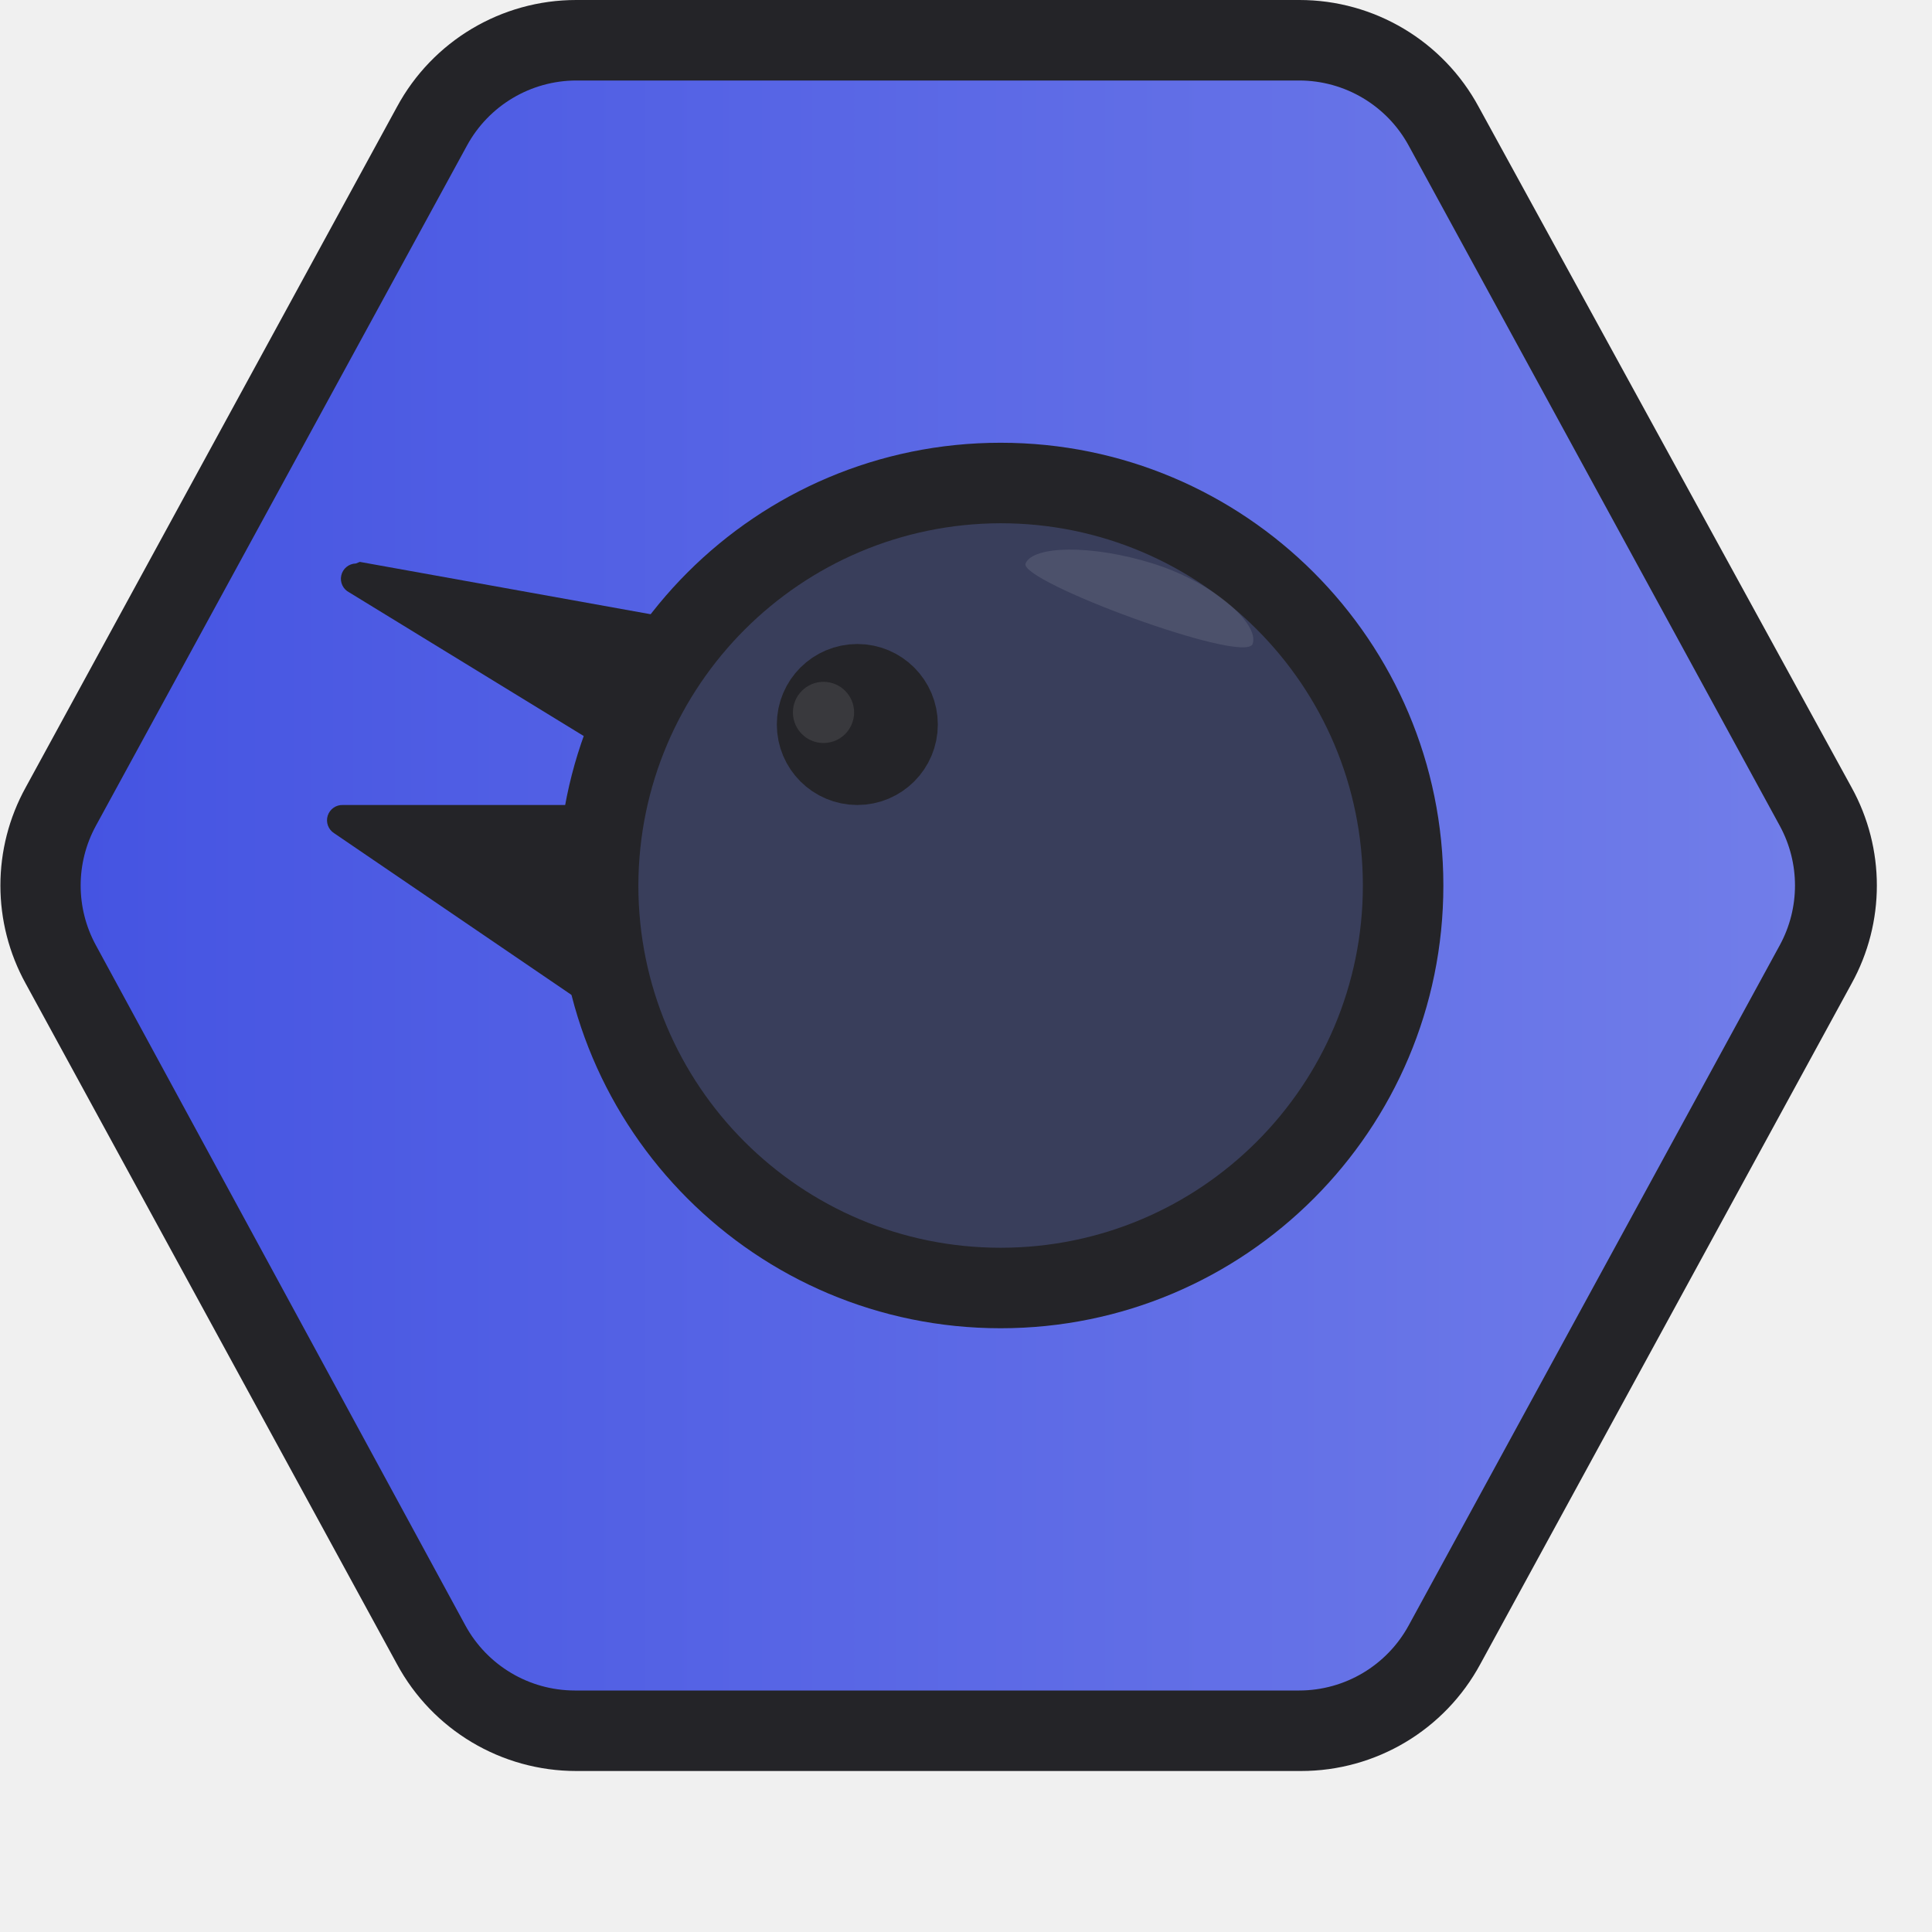
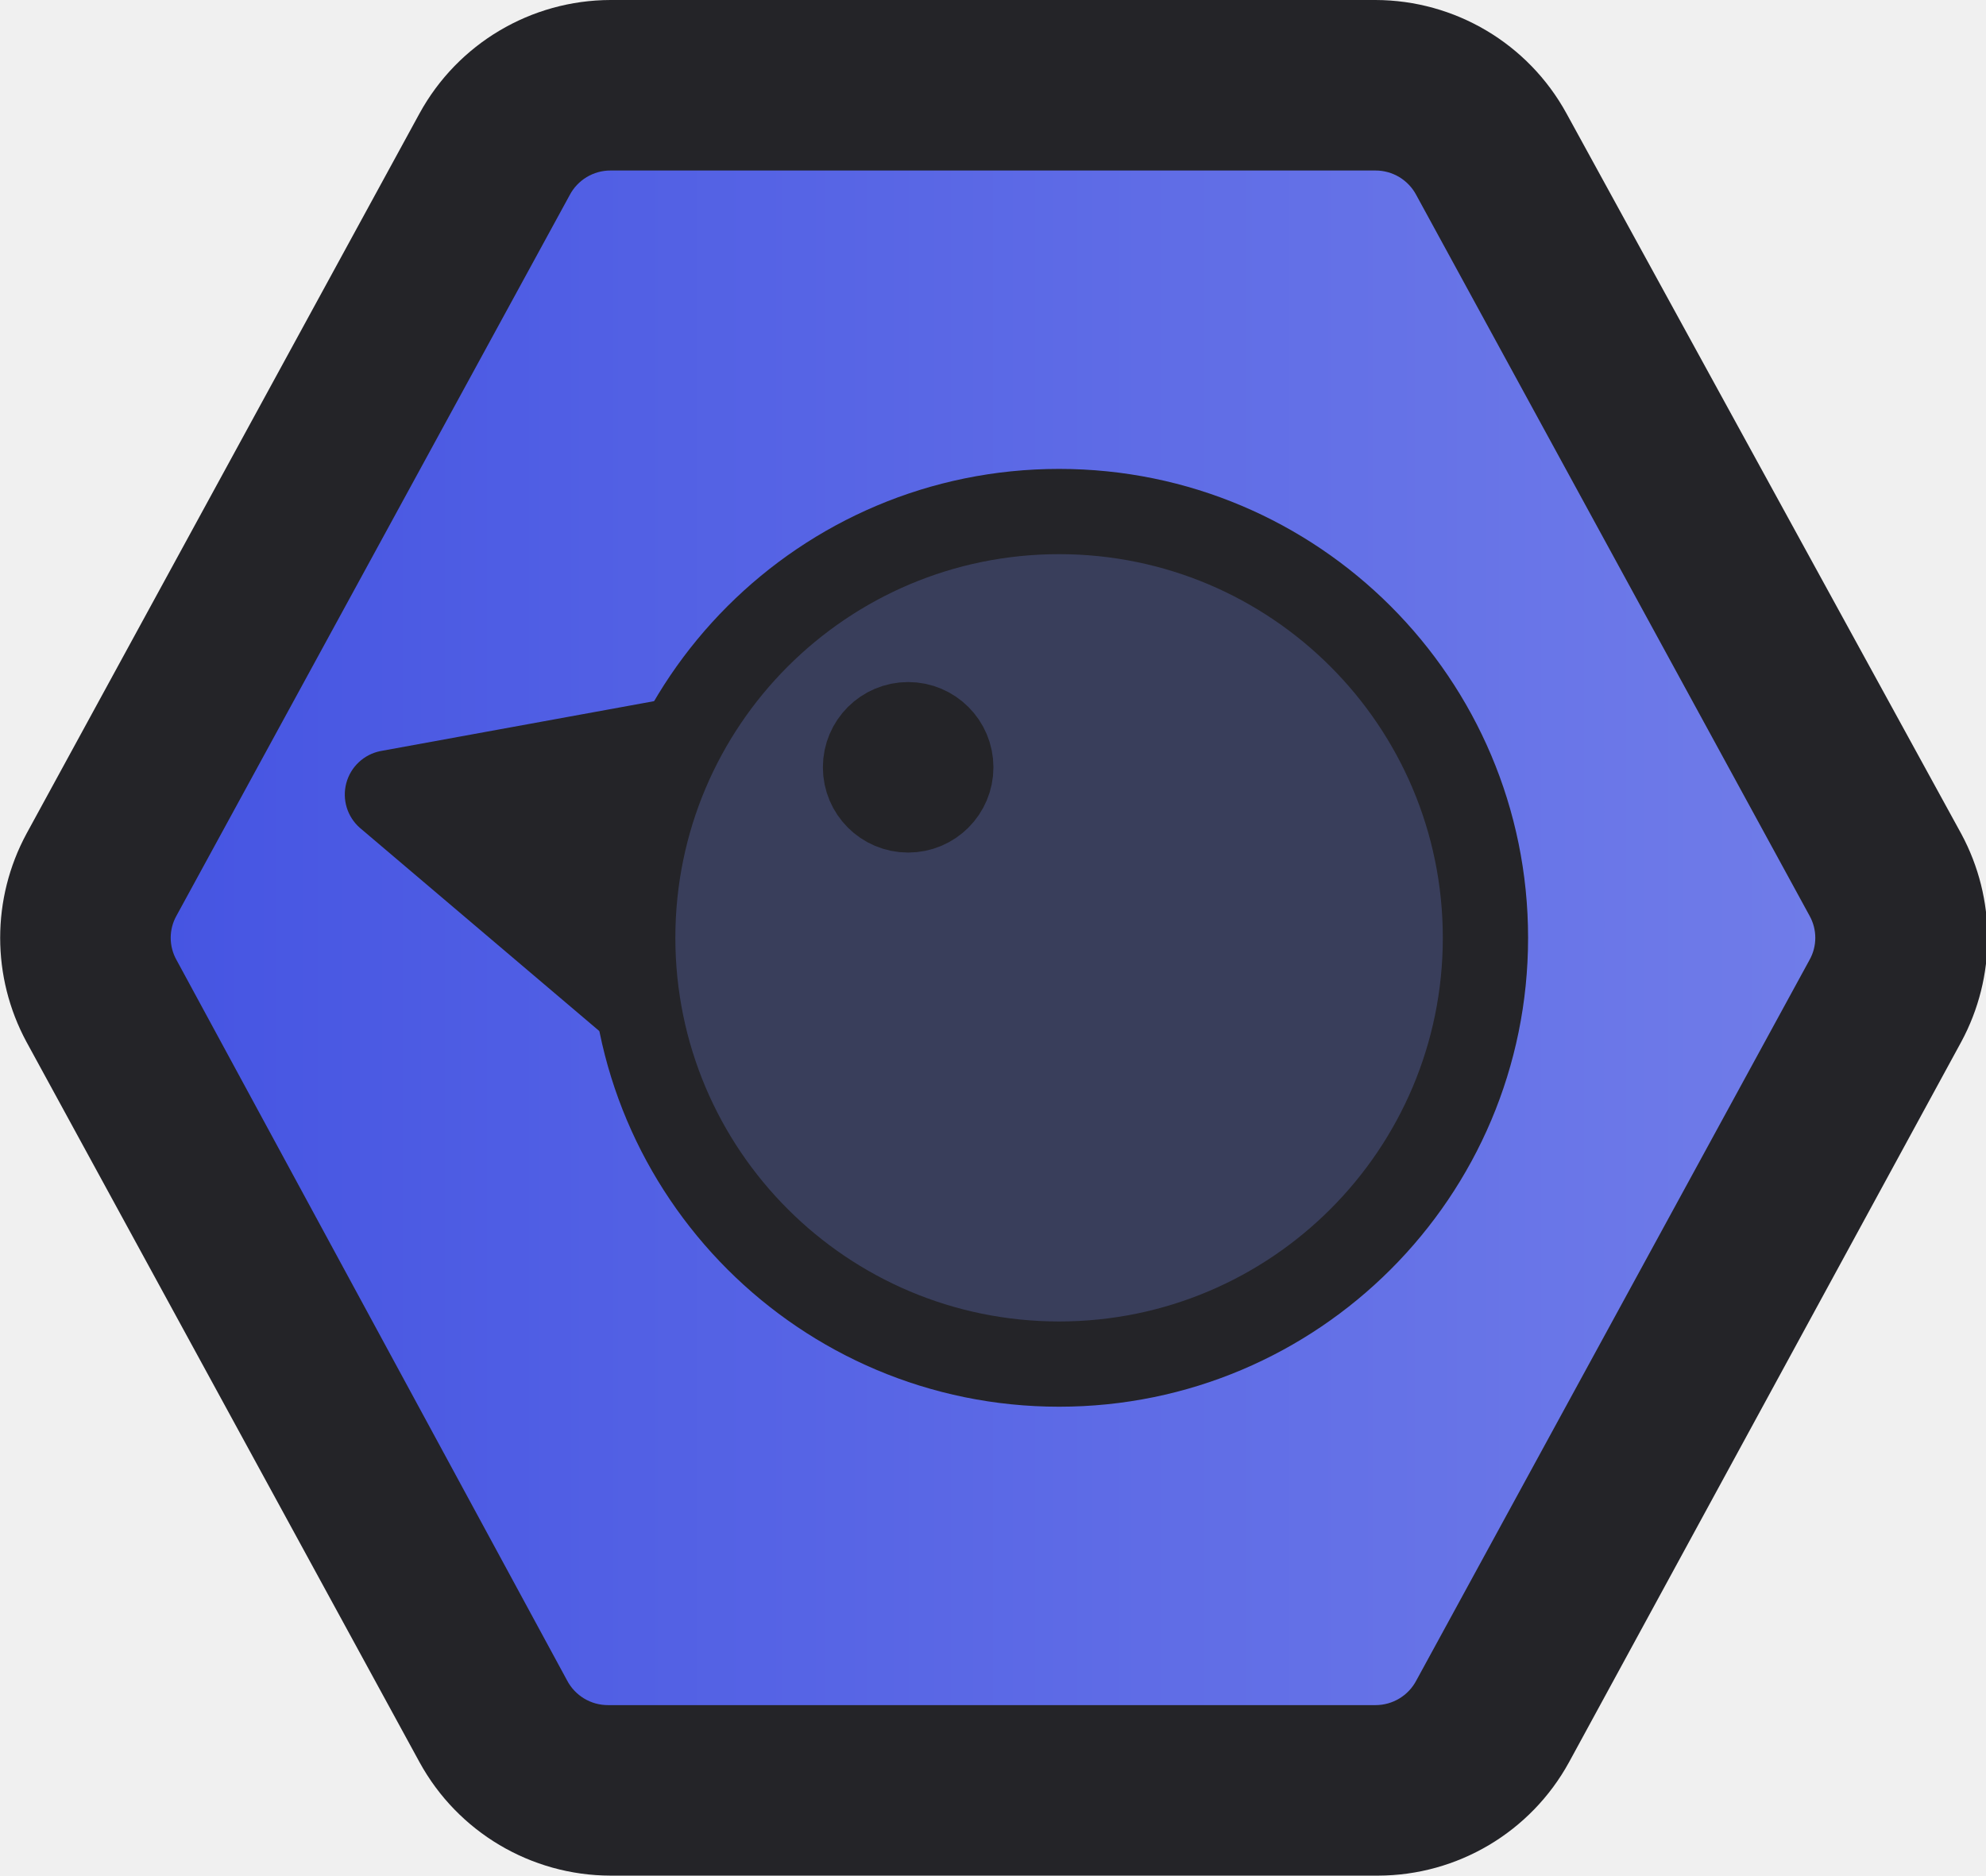
- <svg xmlns="http://www.w3.org/2000/svg" width="24" height="24" viewBox="0 0 24 24">
+ <svg xmlns="http://www.w3.org/2000/svg" viewBox="0 0 23.29 22">
  <defs>
-     <style>.a{fill:url(#a);}.b,.d{fill:#242428;}.c{fill:#393e5b;}.d{stroke:#242428;stroke-miterlimit:10;}.e{opacity:0.1;}.f{fill:#fff;}</style>
-     <linearGradient id="a" x1="0.85" y1="12" x2="23.15" y2="12" gradientUnits="userSpaceOnUse">
+     <style>.a{fill:url(#a);}.b,.d{fill:#242428;}.c{fill:#393e5b;}.d{stroke:#242428;stroke-miterlimit:10;}</style>
+     <linearGradient id="a" x1="1" y1="11" x2="22.29" y2="11" gradientUnits="userSpaceOnUse">
      <stop offset="0" stop-color="#4453e2" />
      <stop offset="1" stop-color="#727ee9" />
    </linearGradient>
  </defs>
-   <path class="a" d="M7.51,22.5a2.05,2.05,0,0,1-1.8-1.07L1.1,13a2.06,2.06,0,0,1,0-2L5.71,2.57A2.05,2.05,0,0,1,7.51,1.5h9a2.05,2.05,0,0,1,1.8,1.07L22.9,11a2.06,2.06,0,0,1,0,2l-4.61,8.45a2.05,2.05,0,0,1-1.8,1.07Z" transform="translate(-0.35 -1)" />
-   <path class="b" d="M16.49,2a1.55,1.55,0,0,1,1.36.81l4.61,8.45a1.55,1.55,0,0,1,0,1.48l-4.61,8.45a1.55,1.55,0,0,1-1.36.81h-9a1.55,1.55,0,0,1-1.36-.81L1.54,12.74a1.55,1.55,0,0,1,0-1.48L6.15,2.81A1.55,1.55,0,0,1,7.51,2h9m0-1h-9A2.53,2.53,0,0,0,5.28,2.33L.67,10.78a2.52,2.52,0,0,0,0,2.44l4.61,8.45A2.53,2.53,0,0,0,7.51,23h9a2.53,2.53,0,0,0,2.23-1.33l4.61-8.45a2.52,2.52,0,0,0,0-2.44L18.72,2.33A2.53,2.53,0,0,0,16.49,1Z" transform="translate(-0.35 -1)" />
-   <path class="b" d="M5.61,11.5H8.82l-.5,1.87Zm.71-2.74,3.08.56-.31,1.15Z" transform="translate(-0.35 -1)" />
-   <path class="b" d="M8.16,12,8,12.55,7.22,12h.94M4.77,8a.19.19,0,0,0-.08.36L9,11H4.61a.19.19,0,0,0-.11.35L8.39,14a.23.23,0,0,0,.11,0,.2.2,0,0,0,.19-.14L10,9.12a.19.19,0,0,0-.18-.24h0l-5-.9Z" transform="translate(-0.35 -1)" />
+   <path class="a" d="M7.16,21a1.54,1.54,0,0,1-1.36-.81L1.19,11.74a1.55,1.55,0,0,1,0-1.48L5.8,1.81A1.54,1.54,0,0,1,7.16,1h9a1.54,1.54,0,0,1,1.36.81l4.61,8.45a1.5,1.5,0,0,1,0,1.48l-4.61,8.45a1.54,1.54,0,0,1-1.36.81Z" />
+   <path class="b" d="M16.13,2a.54.54,0,0,1,.48.29l4.61,8.45a.53.53,0,0,1,0,.52l-4.61,8.45a.54.54,0,0,1-.48.29h-9a.54.54,0,0,1-.48-.29L2.07,11.26a.53.53,0,0,1,0-.52L6.68,2.29A.54.54,0,0,1,7.16,2h9m0-2h-9A2.56,2.56,0,0,0,4.92,1.33L.31,9.78a2.57,2.57,0,0,0,0,2.44l4.61,8.45A2.56,2.56,0,0,0,7.16,22h9a2.56,2.56,0,0,0,2.24-1.33L23,12.22a2.57,2.57,0,0,0,0-2.44L18.37,1.33A2.56,2.56,0,0,0,16.13,0Z" />
+   <polygon class="b" points="4.52 9.35 8.97 8.51 7.99 12.26 7.97 12.27 4.52 9.35" />
+   <path class="b" d="M8.31,9.14,7.7,11.39,5.63,9.63l2.68-.49M9,8h-.1l-4.44.81a.52.52,0,0,0-.24.9l3.44,2.92a.54.54,0,0,0,.33.12.51.51,0,0,0,.5-.38l1-3.73A.51.51,0,0,0,9,8Z" />
  <circle class="c" cx="12.42" cy="11" r="5" />
-   <path class="b" d="M12.78,7.5A4.5,4.5,0,1,1,8.28,12a4.51,4.51,0,0,1,4.5-4.5m0-1a5.5,5.5,0,1,0,5.5,5.5,5.5,5.5,0,0,0-5.5-5.5Z" transform="translate(-0.35 -1)" />
+   <path class="b" d="M12.42,6.5A4.5,4.5,0,1,1,7.92,11a4.5,4.5,0,0,1,4.5-4.5m0-1a5.5,5.5,0,1,0,5.5,5.5,5.5,5.5,0,0,0-5.5-5.5Z" />
  <circle class="d" cx="10.65" cy="9" r="0.5" />
-   <path class="d" d="M6.72,11" transform="translate(-0.35 -1)" />
-   <g class="e">
-     <path class="f" d="M15.91,9c-.1.26-2.91-.78-2.82-1s.81-.24,1.58,0S16,8.76,15.91,9Z" transform="translate(-0.35 -1)" />
-   </g>
-   <g class="e">
-     <circle class="f" cx="10.23" cy="8.85" r="0.38" />
-   </g>
</svg>
